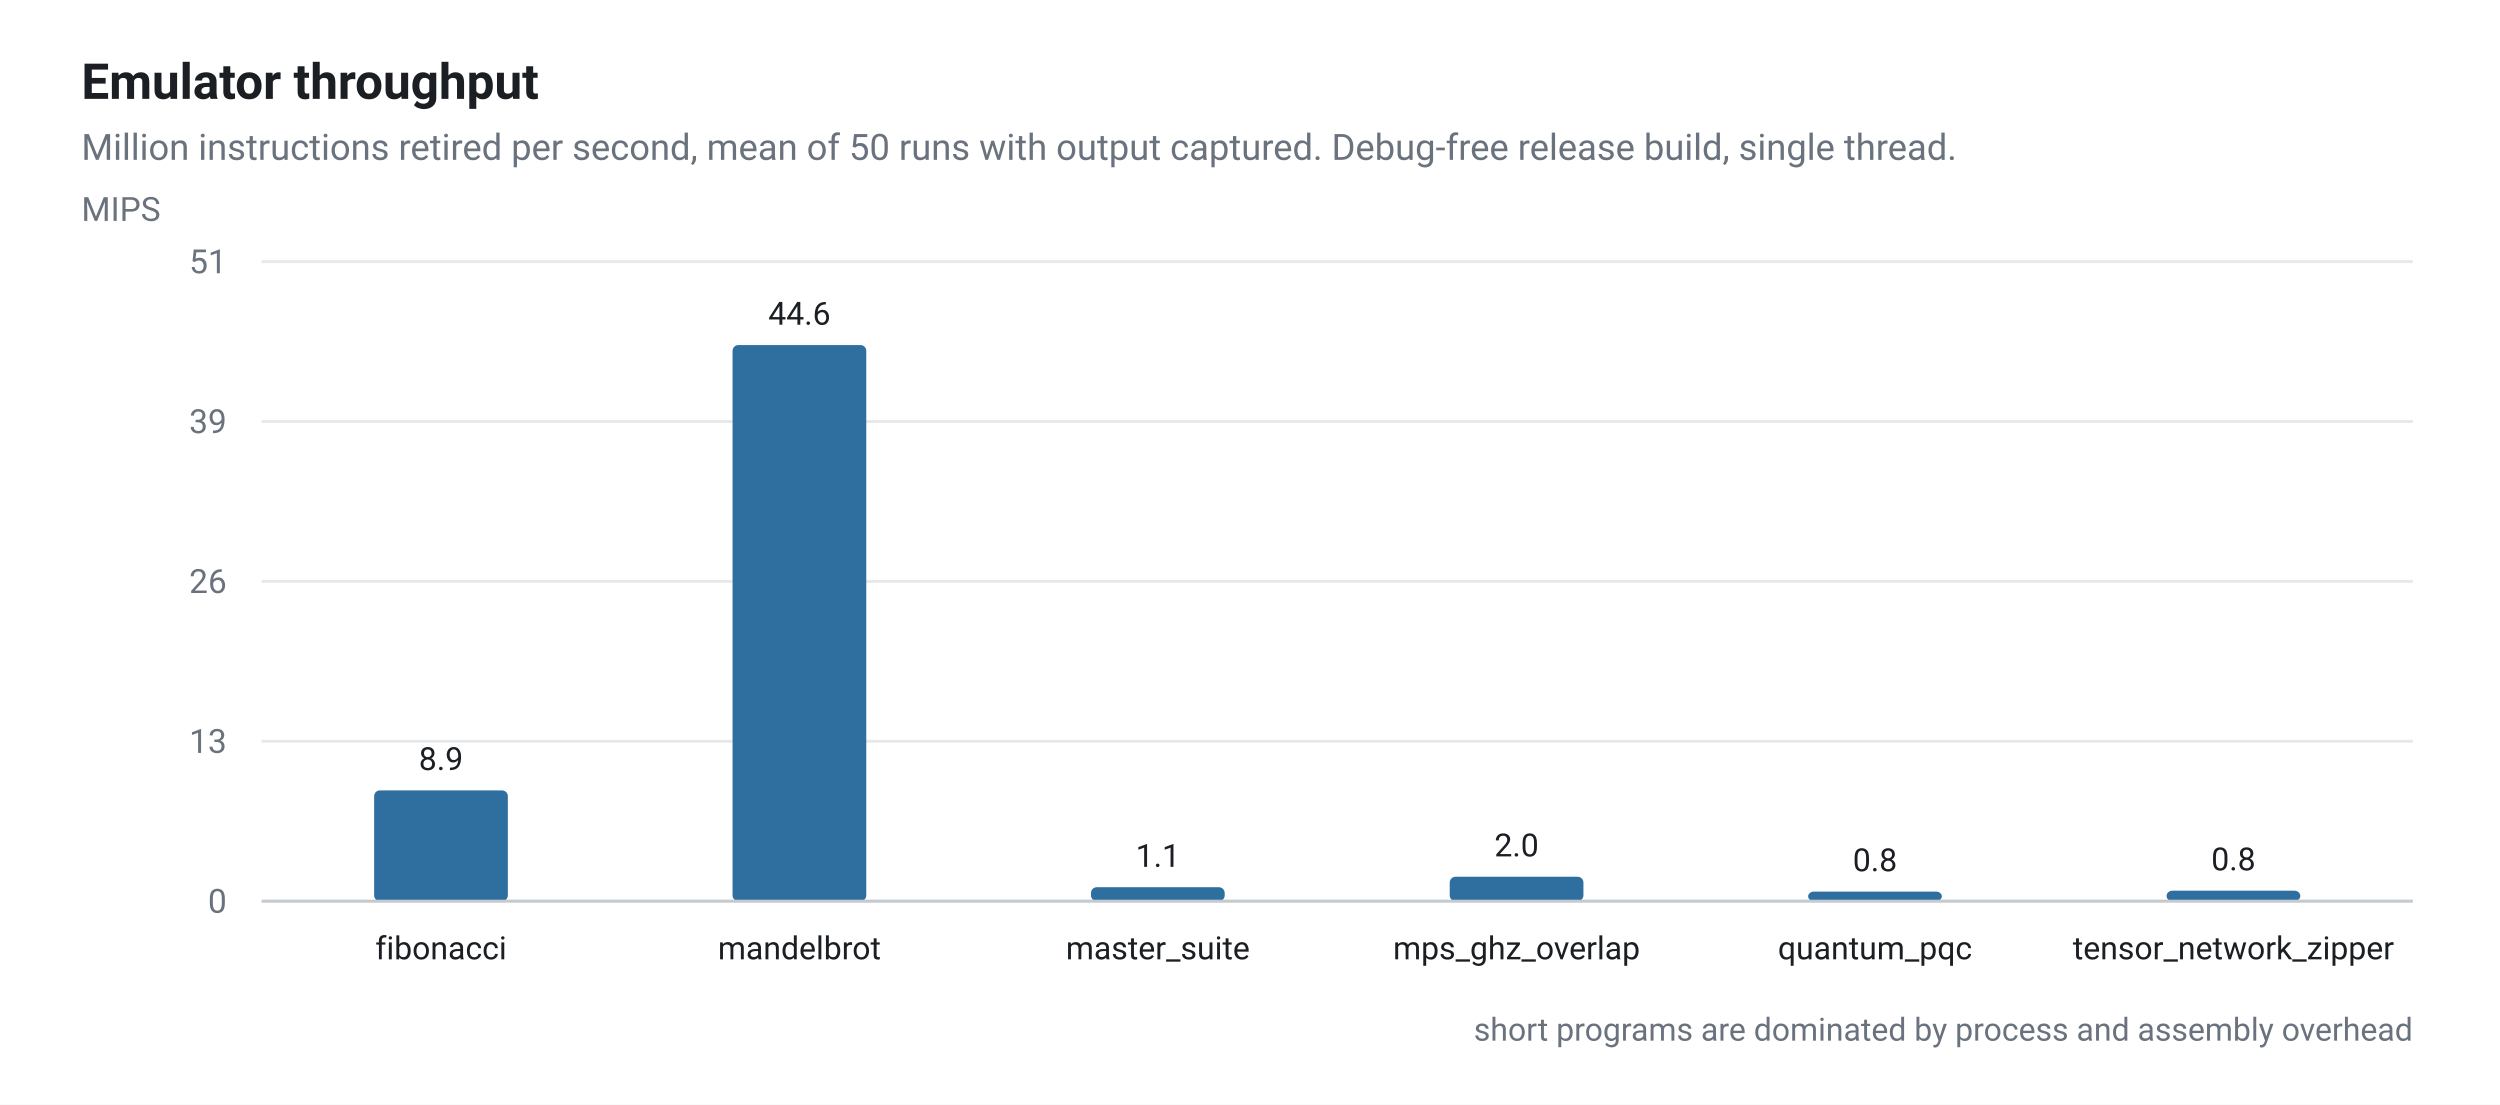
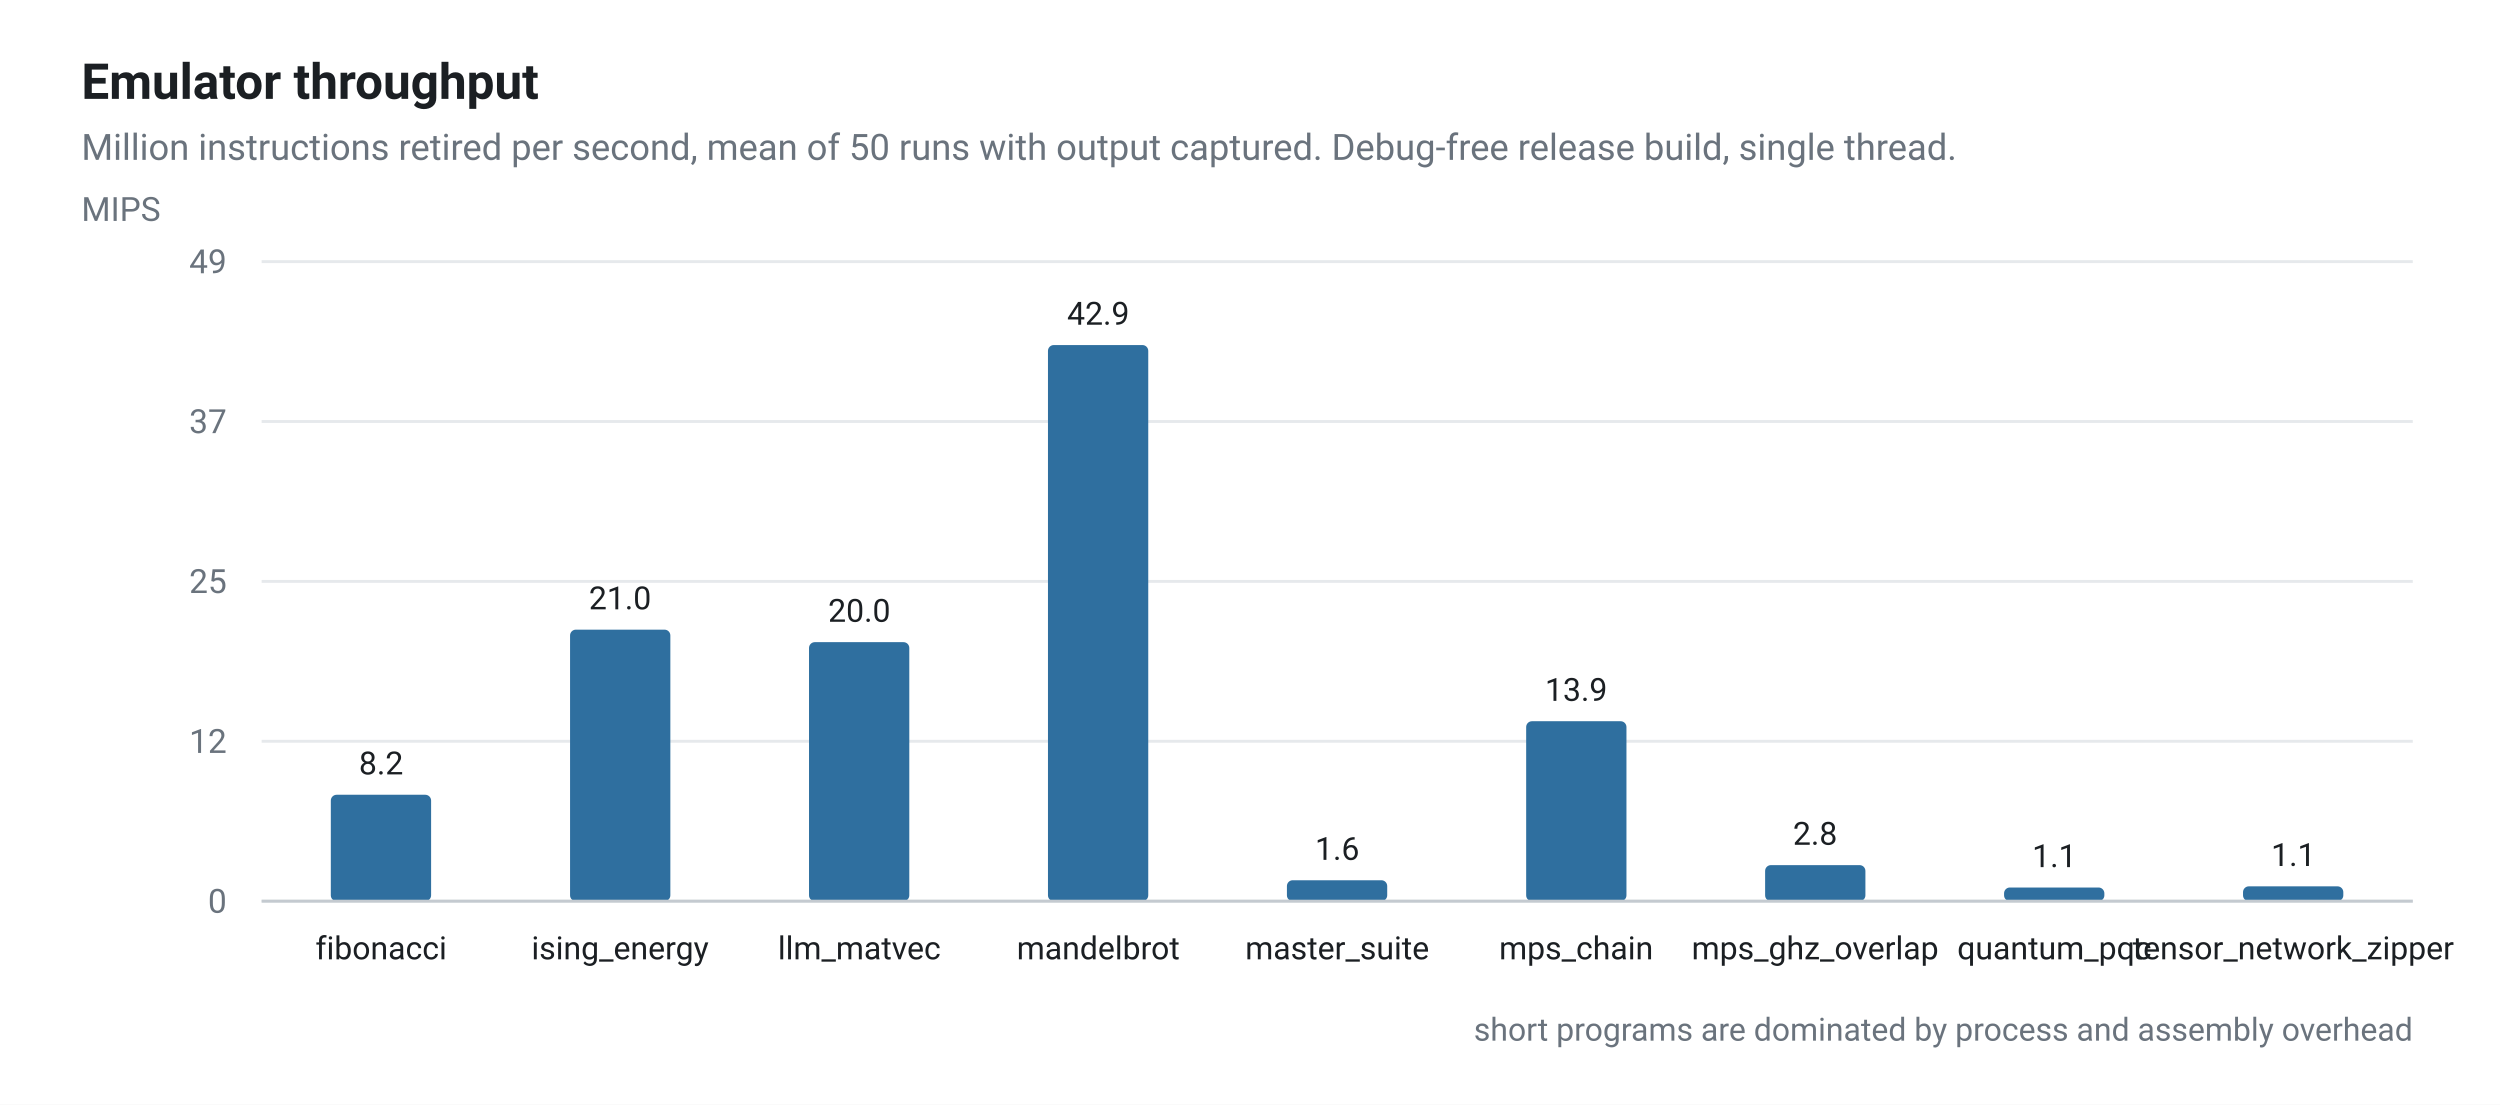
<svg xmlns="http://www.w3.org/2000/svg" width="860" height="380" viewBox="0 0 860 380" font-family="system-ui, -apple-system, 'Segoe UI', Roboto, Helvetica, Arial, sans-serif">
  <rect width="860" height="380" fill="#ffffff" />
  <text x="28" y="34" font-size="17" font-weight="600" fill="#1b1f23">Emulator throughput</text>
  <text x="28" y="55" font-size="12.5" fill="#6a737d">Million instructions retired per second, mean of 50 runs with output captured. Debug-free release build, single thread.</text>
  <line x1="90" y1="310.0" x2="830" y2="310.0" stroke="#e6e9ec" />
  <text x="78" y="314.0" font-size="11.5" fill="#6a737d" text-anchor="end">0</text>
  <line x1="90" y1="255.0" x2="830" y2="255.0" stroke="#e6e9ec" />
-   <text x="78" y="259.0" font-size="11.5" fill="#6a737d" text-anchor="end">13</text>
+   <text x="78" y="259.0" font-size="11.5" fill="#6a737d" text-anchor="end">12</text>
  <line x1="90" y1="200.0" x2="830" y2="200.0" stroke="#e6e9ec" />
-   <text x="78" y="204.0" font-size="11.5" fill="#6a737d" text-anchor="end">26</text>
+   <text x="78" y="204.0" font-size="11.5" fill="#6a737d" text-anchor="end">25</text>
  <line x1="90" y1="145.0" x2="830" y2="145.0" stroke="#e6e9ec" />
-   <text x="78" y="149.0" font-size="11.5" fill="#6a737d" text-anchor="end">39</text>
+   <text x="78" y="149.0" font-size="11.5" fill="#6a737d" text-anchor="end">37</text>
  <line x1="90" y1="90.0" x2="830" y2="90.0" stroke="#e6e9ec" />
-   <text x="78" y="94.0" font-size="11.5" fill="#6a737d" text-anchor="end">51</text>
-   <rect x="128.7" y="271.9" width="46.0" height="38.1" fill="#2f6f9f" rx="2" />
-   <text x="151.7" y="264.9" font-size="11" fill="#1b1f23" text-anchor="middle">8.9</text>
-   <text x="151.7" y="330.0" font-size="11" fill="#1b1f23" text-anchor="middle">fibonacci</text>
-   <rect x="252.0" y="118.7" width="46.0" height="191.3" fill="#2f6f9f" rx="2" />
-   <text x="275.0" y="111.7" font-size="11" fill="#1b1f23" text-anchor="middle">44.6</text>
-   <text x="275.0" y="330.0" font-size="11" fill="#1b1f23" text-anchor="middle">mandelbrot</text>
-   <rect x="375.3" y="305.2" width="46.0" height="4.8" fill="#2f6f9f" rx="2" />
-   <text x="398.3" y="298.2" font-size="11" fill="#1b1f23" text-anchor="middle">1.1</text>
-   <text x="398.3" y="330.0" font-size="11" fill="#1b1f23" text-anchor="middle">master_suite</text>
-   <rect x="498.7" y="301.6" width="46.0" height="8.4" fill="#2f6f9f" rx="2" />
-   <text x="521.7" y="294.6" font-size="11" fill="#1b1f23" text-anchor="middle">2.0</text>
-   <text x="521.7" y="330.0" font-size="11" fill="#1b1f23" text-anchor="middle">mps_ghz_overlap</text>
-   <rect x="622.0" y="306.7" width="46.0" height="3.3" fill="#2f6f9f" rx="2" />
-   <text x="645.0" y="299.7" font-size="11" fill="#1b1f23" text-anchor="middle">0.8</text>
-   <text x="645.0" y="330.0" font-size="11" fill="#1b1f23" text-anchor="middle">quantum_pqc</text>
-   <rect x="745.3" y="306.4" width="46.0" height="3.6" fill="#2f6f9f" rx="2" />
-   <text x="768.3" y="299.4" font-size="11" fill="#1b1f23" text-anchor="middle">0.8</text>
-   <text x="768.3" y="330.0" font-size="11" fill="#1b1f23" text-anchor="middle">tensor_network_zipper</text>
+   <text x="78" y="94.0" font-size="11.5" fill="#6a737d" text-anchor="end">49</text>
+   <rect x="113.8" y="273.4" width="34.5" height="36.6" fill="#2f6f9f" rx="2" />
+   <text x="131.1" y="266.4" font-size="11" fill="#1b1f23" text-anchor="middle">8.2</text>
+   <text x="131.1" y="330.0" font-size="11" fill="#1b1f23" text-anchor="middle">fibonacci</text>
+   <rect x="196.1" y="216.6" width="34.5" height="93.4" fill="#2f6f9f" rx="2" />
+   <text x="213.3" y="209.6" font-size="11" fill="#1b1f23" text-anchor="middle">21.0</text>
+   <text x="213.3" y="330.0" font-size="11" fill="#1b1f23" text-anchor="middle">ising_energy</text>
+   <rect x="278.3" y="220.9" width="34.5" height="89.1" fill="#2f6f9f" rx="2" />
+   <text x="295.6" y="213.9" font-size="11" fill="#1b1f23" text-anchor="middle">20.0</text>
+   <text x="295.6" y="330.0" font-size="11" fill="#1b1f23" text-anchor="middle">llm_matvec</text>
+   <rect x="360.5" y="118.7" width="34.5" height="191.3" fill="#2f6f9f" rx="2" />
+   <text x="377.8" y="111.7" font-size="11" fill="#1b1f23" text-anchor="middle">42.9</text>
+   <text x="377.8" y="330.0" font-size="11" fill="#1b1f23" text-anchor="middle">mandelbrot</text>
+   <rect x="442.7" y="302.8" width="34.5" height="7.2" fill="#2f6f9f" rx="2" />
+   <text x="460.0" y="295.8" font-size="11" fill="#1b1f23" text-anchor="middle">1.6</text>
+   <text x="460.0" y="330.0" font-size="11" fill="#1b1f23" text-anchor="middle">master_suite</text>
+   <rect x="525.0" y="248.1" width="34.5" height="61.9" fill="#2f6f9f" rx="2" />
+   <text x="542.2" y="241.1" font-size="11" fill="#1b1f23" text-anchor="middle">13.9</text>
+   <text x="542.2" y="330.0" font-size="11" fill="#1b1f23" text-anchor="middle">mps_chain</text>
+   <rect x="607.2" y="297.6" width="34.5" height="12.4" fill="#2f6f9f" rx="2" />
+   <text x="624.4" y="290.6" font-size="11" fill="#1b1f23" text-anchor="middle">2.8</text>
+   <text x="624.4" y="330.0" font-size="11" fill="#1b1f23" text-anchor="middle">mps_ghz_overlap</text>
+   <rect x="689.4" y="305.3" width="34.5" height="4.7" fill="#2f6f9f" rx="2" />
+   <text x="706.7" y="298.3" font-size="11" fill="#1b1f23" text-anchor="middle">1.1</text>
+   <text x="706.7" y="330.0" font-size="11" fill="#1b1f23" text-anchor="middle">quantum_pqc</text>
+   <rect x="771.6" y="304.9" width="34.5" height="5.1" fill="#2f6f9f" rx="2" />
+   <text x="788.9" y="297.9" font-size="11" fill="#1b1f23" text-anchor="middle">1.1</text>
+   <text x="788.9" y="330.0" font-size="11" fill="#1b1f23" text-anchor="middle">tensor_network_zipper</text>
  <line x1="90" y1="310" x2="830" y2="310" stroke="#c4cad0" />
  <text x="28" y="76" font-size="11.5" fill="#6a737d">MIPS</text>
  <text x="830" y="358" font-size="11" fill="#6a737d" text-anchor="end">short programs are dominated by process and assembly overhead</text>
</svg>
